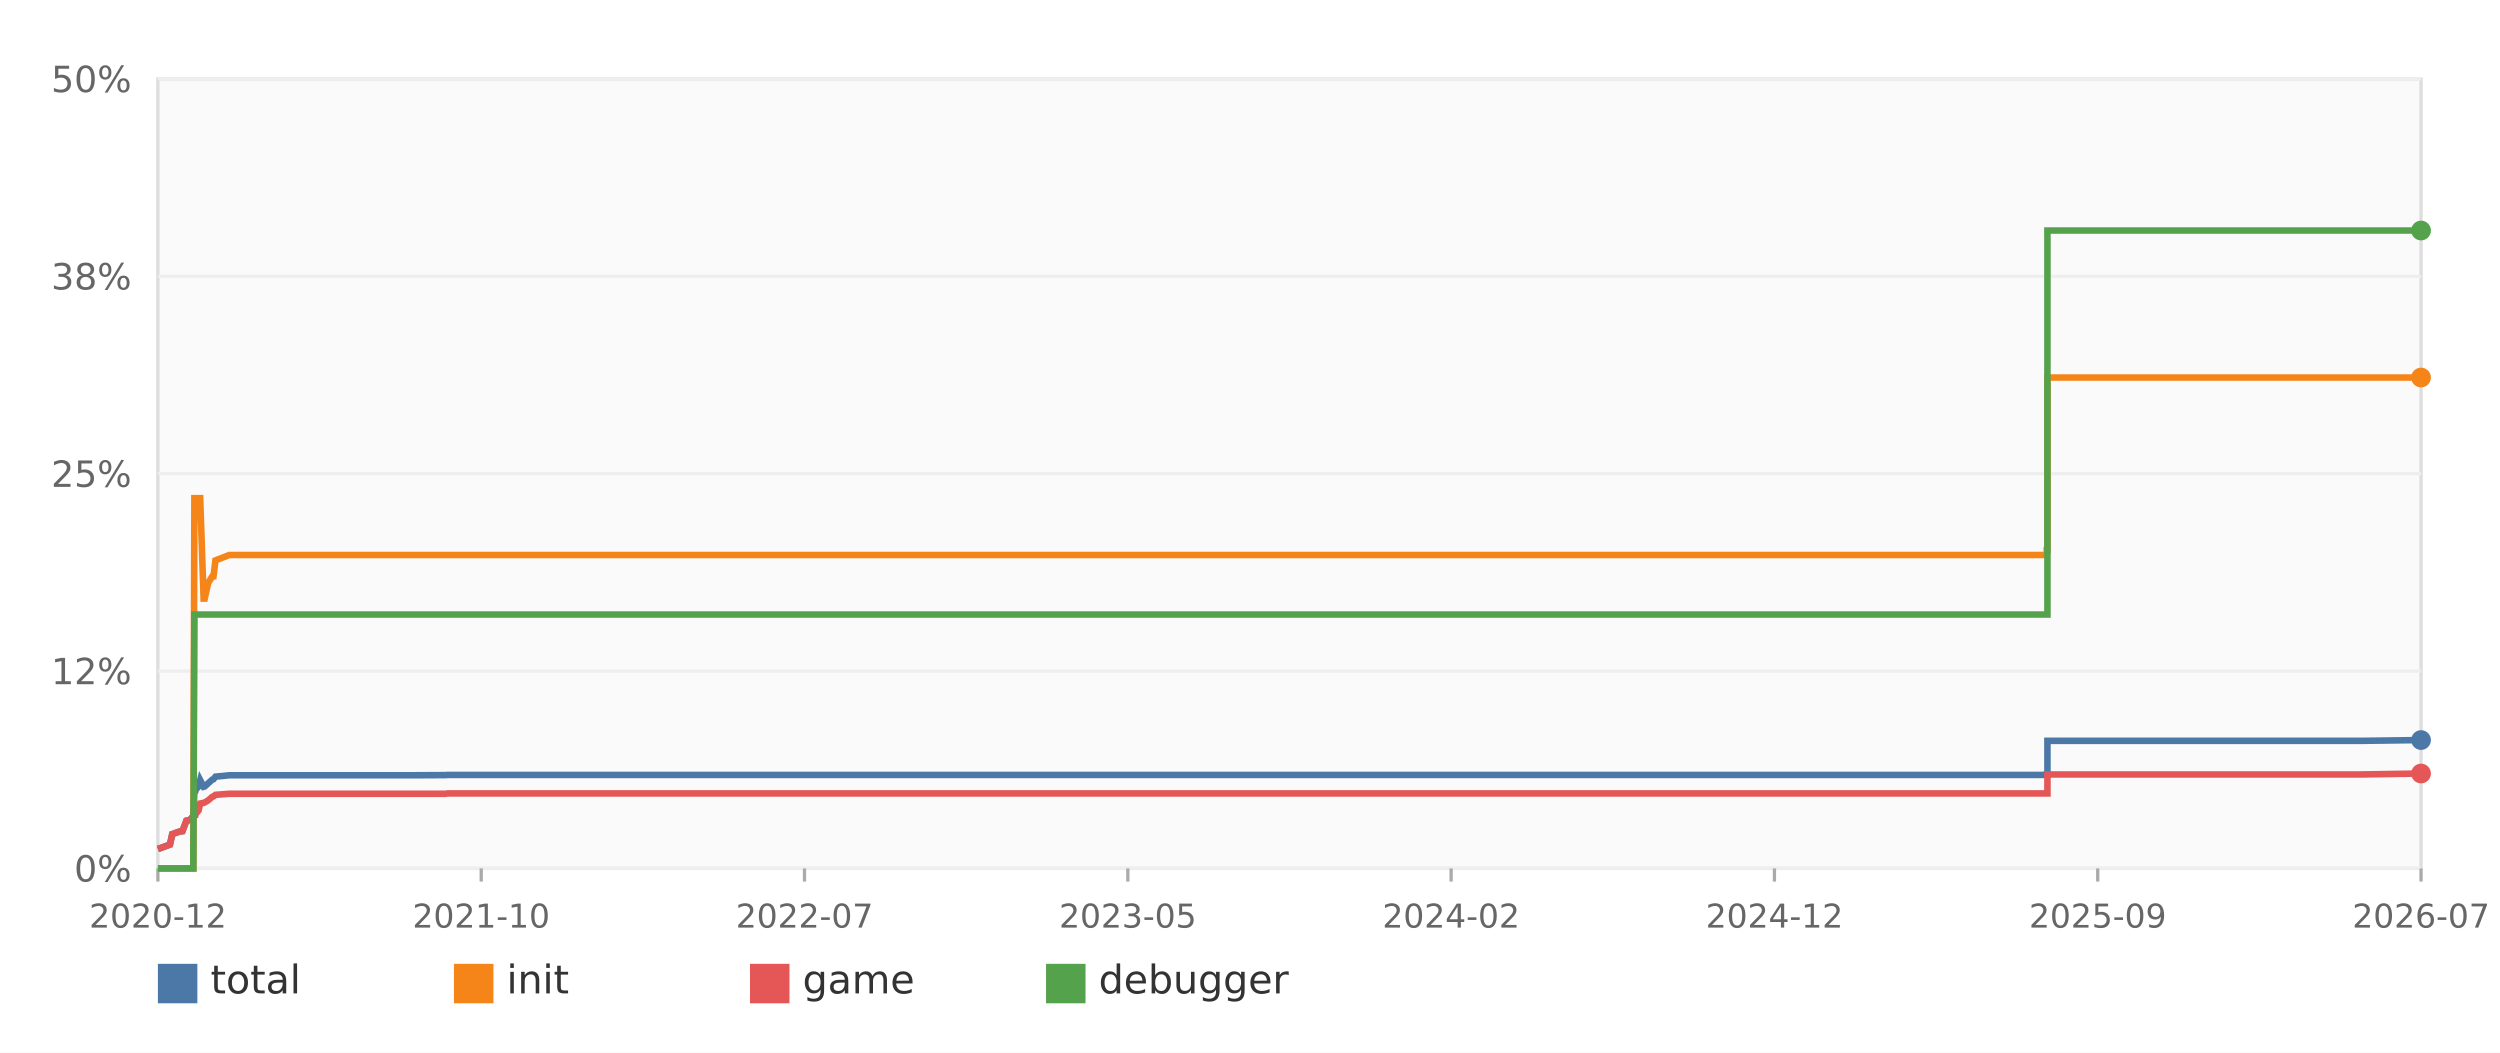
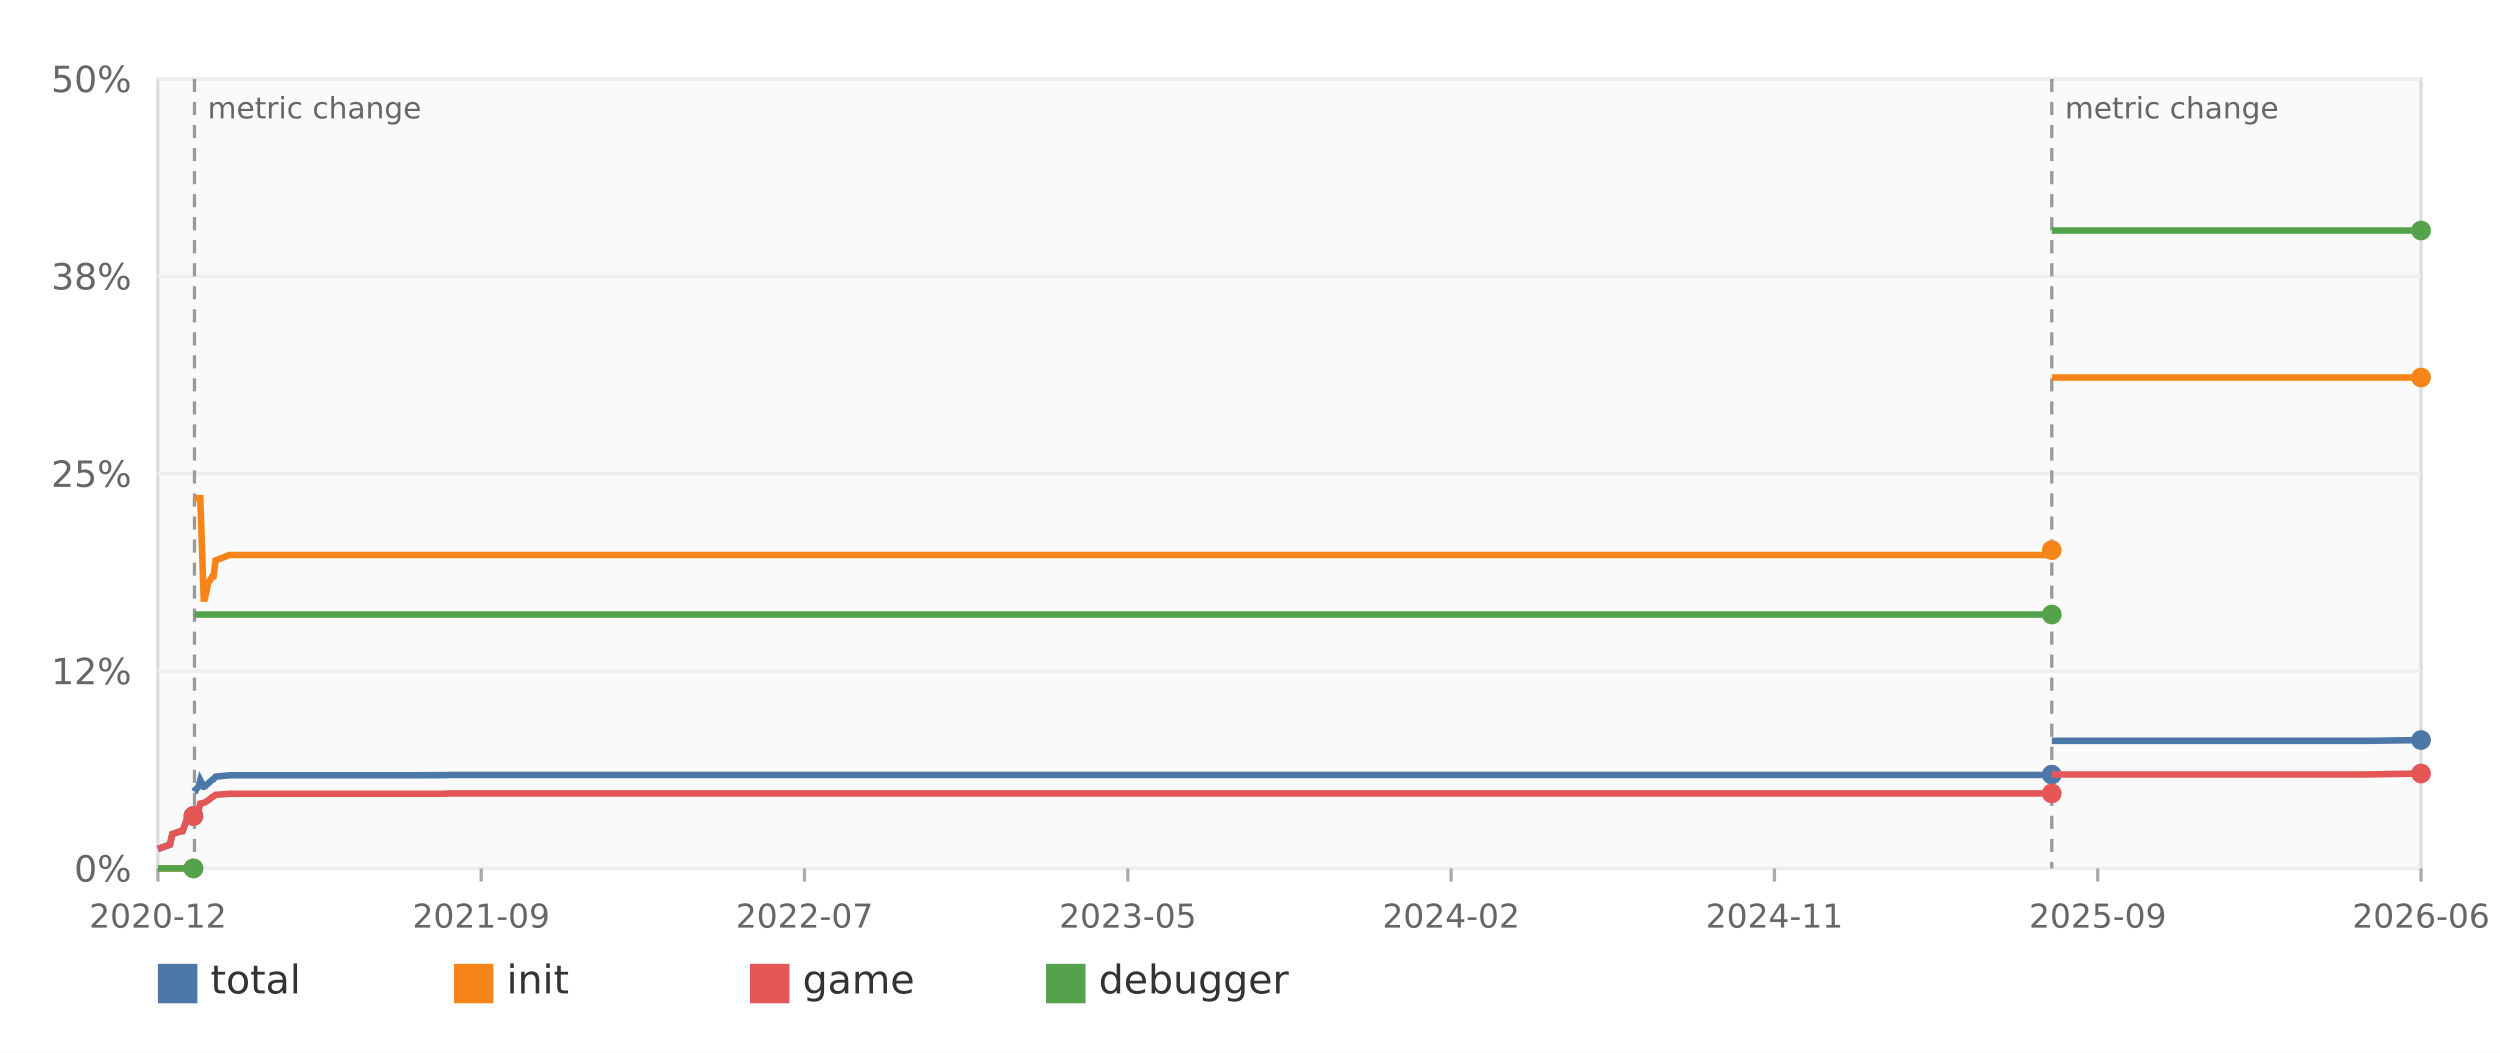
<svg xmlns="http://www.w3.org/2000/svg" width="760" height="320" viewBox="0 0 760 320" role="img" aria-label="Decomp progress over time">
  <rect width="100%" height="100%" fill="#ffffff" />
  <rect x="48" y="24" width="688" height="240" fill="#fafafa" stroke="#dddddd" />
  <line x1="48" y1="264.00" x2="736" y2="264.00" stroke="#eeeeee" />
  <text x="40" y="268.00" text-anchor="end" font-family="DejaVu Sans,Verdana,Geneva,sans-serif" font-size="11" fill="#666666">0%</text>
  <line x1="48" y1="204.00" x2="736" y2="204.00" stroke="#eeeeee" />
  <text x="40" y="208.00" text-anchor="end" font-family="DejaVu Sans,Verdana,Geneva,sans-serif" font-size="11" fill="#666666">12%</text>
  <line x1="48" y1="144.00" x2="736" y2="144.00" stroke="#eeeeee" />
  <text x="40" y="148.00" text-anchor="end" font-family="DejaVu Sans,Verdana,Geneva,sans-serif" font-size="11" fill="#666666">25%</text>
  <line x1="48" y1="84.00" x2="736" y2="84.00" stroke="#eeeeee" />
  <text x="40" y="88.00" text-anchor="end" font-family="DejaVu Sans,Verdana,Geneva,sans-serif" font-size="11" fill="#666666">38%</text>
  <line x1="48" y1="24.00" x2="736" y2="24.00" stroke="#eeeeee" />
  <text x="40" y="28.00" text-anchor="end" font-family="DejaVu Sans,Verdana,Geneva,sans-serif" font-size="11" fill="#666666">50%</text>
  <line x1="48.00" y1="264" x2="48.00" y2="268" stroke="#aaaaaa" />
  <text x="48.00" y="282" text-anchor="middle" font-family="DejaVu Sans,Verdana,Geneva,sans-serif" font-size="10" fill="#666666">2020-12</text>
  <line x1="146.29" y1="264" x2="146.29" y2="268" stroke="#aaaaaa" />
-   <text x="146.29" y="282" text-anchor="middle" font-family="DejaVu Sans,Verdana,Geneva,sans-serif" font-size="10" fill="#666666">2021-10</text>
+   <text x="146.29" y="282" text-anchor="middle" font-family="DejaVu Sans,Verdana,Geneva,sans-serif" font-size="10" fill="#666666">2021-09</text>
  <line x1="244.57" y1="264" x2="244.57" y2="268" stroke="#aaaaaa" />
  <text x="244.57" y="282" text-anchor="middle" font-family="DejaVu Sans,Verdana,Geneva,sans-serif" font-size="10" fill="#666666">2022-07</text>
  <line x1="342.86" y1="264" x2="342.86" y2="268" stroke="#aaaaaa" />
  <text x="342.86" y="282" text-anchor="middle" font-family="DejaVu Sans,Verdana,Geneva,sans-serif" font-size="10" fill="#666666">2023-05</text>
  <line x1="441.14" y1="264" x2="441.14" y2="268" stroke="#aaaaaa" />
  <text x="441.14" y="282" text-anchor="middle" font-family="DejaVu Sans,Verdana,Geneva,sans-serif" font-size="10" fill="#666666">2024-02</text>
  <line x1="539.43" y1="264" x2="539.43" y2="268" stroke="#aaaaaa" />
-   <text x="539.43" y="282" text-anchor="middle" font-family="DejaVu Sans,Verdana,Geneva,sans-serif" font-size="10" fill="#666666">2024-12</text>
+   <text x="539.43" y="282" text-anchor="middle" font-family="DejaVu Sans,Verdana,Geneva,sans-serif" font-size="10" fill="#666666">2024-11</text>
  <line x1="637.71" y1="264" x2="637.71" y2="268" stroke="#aaaaaa" />
  <text x="637.71" y="282" text-anchor="middle" font-family="DejaVu Sans,Verdana,Geneva,sans-serif" font-size="10" fill="#666666">2025-09</text>
  <line x1="736.00" y1="264" x2="736.00" y2="268" stroke="#aaaaaa" />
-   <text x="736.00" y="282" text-anchor="middle" font-family="DejaVu Sans,Verdana,Geneva,sans-serif" font-size="10" fill="#666666">2026-07</text>
-   <polyline fill="none" stroke="#4c78a8" stroke-width="2" points="48.00,258.10 51.67,256.75 52.36,253.58 54.63,252.77 55.46,252.67 56.66,249.50 57.72,249.26 58.50,248.40 58.67,248.40 58.77,248.06 59.09,240.62 59.25,240.29 59.45,240.29 59.54,239.95 59.86,239.66 60.37,239.09 60.86,237.17 61.90,239.18 61.90,239.18 62.23,239.09 63.28,238.13 64.55,236.98 64.55,236.98 64.90,236.88 65.50,236.11 69.72,235.68 126.04,235.68 126.04,235.68 135.40,235.63 136.13,235.58 622.19,235.58 622.21,235.58 622.21,235.49 622.36,235.49 622.42,235.49 622.42,225.22 622.57,225.22 717.48,225.22 736.00,224.98" />
+   <text x="736.00" y="282" text-anchor="middle" font-family="DejaVu Sans,Verdana,Geneva,sans-serif" font-size="10" fill="#666666">2026-06</text>
+   <line x1="59.12" y1="24" x2="59.12" y2="264" stroke="#999999" stroke-width="1" stroke-dasharray="4 3" />
+   <text x="63.12" y="36" font-family="DejaVu Sans,Verdana,Geneva,sans-serif" font-size="9" fill="#666666">metric change</text>
+   <line x1="623.74" y1="24" x2="623.74" y2="264" stroke="#999999" stroke-width="1" stroke-dasharray="4 3" />
+   <text x="627.74" y="36" font-family="DejaVu Sans,Verdana,Geneva,sans-serif" font-size="9" fill="#666666">metric change</text>
+   <polyline fill="none" stroke="#4c78a8" stroke-width="2" points="48.00,258.10 51.68,256.75 52.37,253.58 54.64,252.77 55.48,252.67 56.68,249.50 57.74,249.26 58.52,248.40 58.69,248.40 58.80,248.06" />
+   <circle cx="58.80" cy="248.06" r="3" fill="#4c78a8" />
+   <polyline fill="none" stroke="#4c78a8" stroke-width="2" points="59.12,240.62 59.28,240.29 59.48,240.29 59.57,239.95 59.89,239.66 60.40,239.09 60.89,237.17 61.93,239.18 61.94,239.18 62.27,239.09 63.31,238.13 64.59,236.98 64.59,236.98 64.93,236.88 65.54,236.11 69.77,235.68 126.22,235.68 126.22,235.68 135.60,235.63 136.34,235.58 623.51,235.58 623.53,235.58 623.53,235.49 623.68,235.49 623.74,235.49" />
+   <circle cx="623.74" cy="235.49" r="3" fill="#4c78a8" />
+   <polyline fill="none" stroke="#4c78a8" stroke-width="2" points="623.74,225.22 623.89,225.22 719.02,225.22 736.00,224.98" />
  <circle cx="736.00" cy="224.98" r="3" fill="#4c78a8" />
-   <polyline fill="none" stroke="#f58518" stroke-width="2" points="48.00,264.00 51.67,264.00 52.36,264.00 54.63,264.00 55.46,264.00 56.66,264.00 57.72,264.00 58.50,264.00 58.67,264.00 58.77,264.00 59.09,151.44 59.25,151.44 59.45,151.44 59.54,151.44 59.86,151.44 60.37,151.44 60.86,151.44 61.90,181.97 61.90,181.97 62.23,181.97 63.28,177.22 64.55,175.20 64.55,175.20 64.90,175.20 65.50,170.35 69.72,168.72 126.04,168.72 126.04,168.72 135.40,168.72 136.13,168.72 622.19,168.72 622.21,168.72 622.21,167.23 622.36,167.23 622.42,167.23 622.42,114.77 622.57,114.77 717.48,114.77 736.00,114.77" />
+   <polyline fill="none" stroke="#f58518" stroke-width="2" points="48.00,264.00 51.68,264.00 52.37,264.00 54.64,264.00 55.48,264.00 56.68,264.00 57.74,264.00 58.52,264.00 58.69,264.00 58.80,264.00" />
+   <circle cx="58.80" cy="264.00" r="3" fill="#f58518" />
+   <polyline fill="none" stroke="#f58518" stroke-width="2" points="59.12,151.44 59.28,151.44 59.48,151.44 59.57,151.44 59.89,151.44 60.40,151.44 60.89,151.44 61.93,181.97 61.94,181.97 62.27,181.97 63.31,177.22 64.59,175.20 64.59,175.20 64.93,175.20 65.54,170.35 69.77,168.72 126.22,168.72 126.22,168.72 135.60,168.72 136.34,168.72 623.51,168.72 623.53,168.72 623.53,167.23 623.68,167.23 623.74,167.23" />
+   <circle cx="623.74" cy="167.23" r="3" fill="#f58518" />
+   <polyline fill="none" stroke="#f58518" stroke-width="2" points="623.74,114.77 623.89,114.77 719.02,114.77 736.00,114.77" />
  <circle cx="736.00" cy="114.77" r="3" fill="#f58518" />
-   <polyline fill="none" stroke="#e45756" stroke-width="2" points="48.00,258.10 51.67,256.75 52.36,253.58 54.63,252.77 55.46,252.67 56.66,249.50 57.72,249.26 58.50,248.40 58.67,248.40 58.77,248.06 59.09,248.06 59.25,247.68 59.45,247.68 59.54,247.30 59.86,247.01 60.37,246.38 60.86,244.27 61.90,244.08 61.90,244.08 62.23,243.94 63.28,243.31 64.55,242.21 64.55,242.21 64.90,242.11 65.50,241.63 69.72,241.30 126.04,241.30 126.04,241.30 135.40,241.30 136.13,241.20 622.19,241.20 622.21,241.20 622.21,241.20 622.36,241.20 622.42,241.20 622.42,235.44 622.57,235.44 717.48,235.44 736.00,235.15" />
+   <polyline fill="none" stroke="#e45756" stroke-width="2" points="48.00,258.10 51.68,256.75 52.37,253.58 54.64,252.77 55.48,252.67 56.68,249.50 57.74,249.26 58.52,248.40 58.69,248.40 58.80,248.06" />
+   <circle cx="58.80" cy="248.06" r="3" fill="#e45756" />
+   <polyline fill="none" stroke="#e45756" stroke-width="2" points="59.12,248.06 59.28,247.68 59.48,247.68 59.57,247.30 59.89,247.01 60.40,246.38 60.89,244.27 61.93,244.08 61.94,244.08 62.27,243.94 63.31,243.31 64.59,242.21 64.59,242.21 64.93,242.11 65.54,241.63 69.77,241.30 126.22,241.30 126.22,241.30 135.60,241.30 136.34,241.20 623.51,241.20 623.53,241.20 623.53,241.20 623.68,241.20 623.74,241.20" />
+   <circle cx="623.74" cy="241.20" r="3" fill="#e45756" />
+   <polyline fill="none" stroke="#e45756" stroke-width="2" points="623.74,235.44 623.89,235.44 719.02,235.44 736.00,235.15" />
  <circle cx="736.00" cy="235.15" r="3" fill="#e45756" />
-   <polyline fill="none" stroke="#54a24b" stroke-width="2" points="48.00,264.00 51.67,264.00 52.36,264.00 54.63,264.00 55.46,264.00 56.66,264.00 57.72,264.00 58.50,264.00 58.67,264.00 58.77,264.00 59.09,186.82 59.25,186.82 59.45,186.82 59.54,186.82 59.86,186.82 60.37,186.82 60.86,186.82 61.90,186.82 61.90,186.82 62.23,186.82 63.28,186.82 64.55,186.82 64.55,186.82 64.90,186.82 65.50,186.82 69.72,186.82 126.04,186.82 126.04,186.82 135.40,186.82 136.13,186.82 622.19,186.82 622.21,186.82 622.21,186.82 622.36,186.82 622.42,186.82 622.42,70.08 622.57,70.08 717.48,70.08 736.00,70.08" />
+   <polyline fill="none" stroke="#54a24b" stroke-width="2" points="48.00,264.00 51.68,264.00 52.37,264.00 54.64,264.00 55.48,264.00 56.68,264.00 57.74,264.00 58.52,264.00 58.69,264.00 58.80,264.00" />
+   <circle cx="58.80" cy="264.00" r="3" fill="#54a24b" />
+   <polyline fill="none" stroke="#54a24b" stroke-width="2" points="59.12,186.82 59.28,186.82 59.48,186.82 59.57,186.82 59.89,186.82 60.40,186.82 60.89,186.82 61.93,186.82 61.94,186.82 62.27,186.82 63.31,186.82 64.59,186.82 64.59,186.82 64.93,186.82 65.54,186.82 69.77,186.82 126.22,186.82 126.22,186.82 135.60,186.82 136.34,186.82 623.51,186.82 623.53,186.82 623.53,186.82 623.68,186.82 623.74,186.82" />
+   <circle cx="623.74" cy="186.82" r="3" fill="#54a24b" />
+   <polyline fill="none" stroke="#54a24b" stroke-width="2" points="623.74,70.08 623.89,70.08 719.02,70.08 736.00,70.08" />
  <circle cx="736.00" cy="70.08" r="3" fill="#54a24b" />
  <rect x="48" y="293" width="12" height="12" fill="#4c78a8" />
  <text x="64" y="302" font-family="DejaVu Sans,Verdana,Geneva,sans-serif" font-size="12" fill="#333333">total</text>
  <rect x="138" y="293" width="12" height="12" fill="#f58518" />
  <text x="154" y="302" font-family="DejaVu Sans,Verdana,Geneva,sans-serif" font-size="12" fill="#333333">init</text>
  <rect x="228" y="293" width="12" height="12" fill="#e45756" />
  <text x="244" y="302" font-family="DejaVu Sans,Verdana,Geneva,sans-serif" font-size="12" fill="#333333">game</text>
  <rect x="318" y="293" width="12" height="12" fill="#54a24b" />
  <text x="334" y="302" font-family="DejaVu Sans,Verdana,Geneva,sans-serif" font-size="12" fill="#333333">debugger</text>
</svg>
